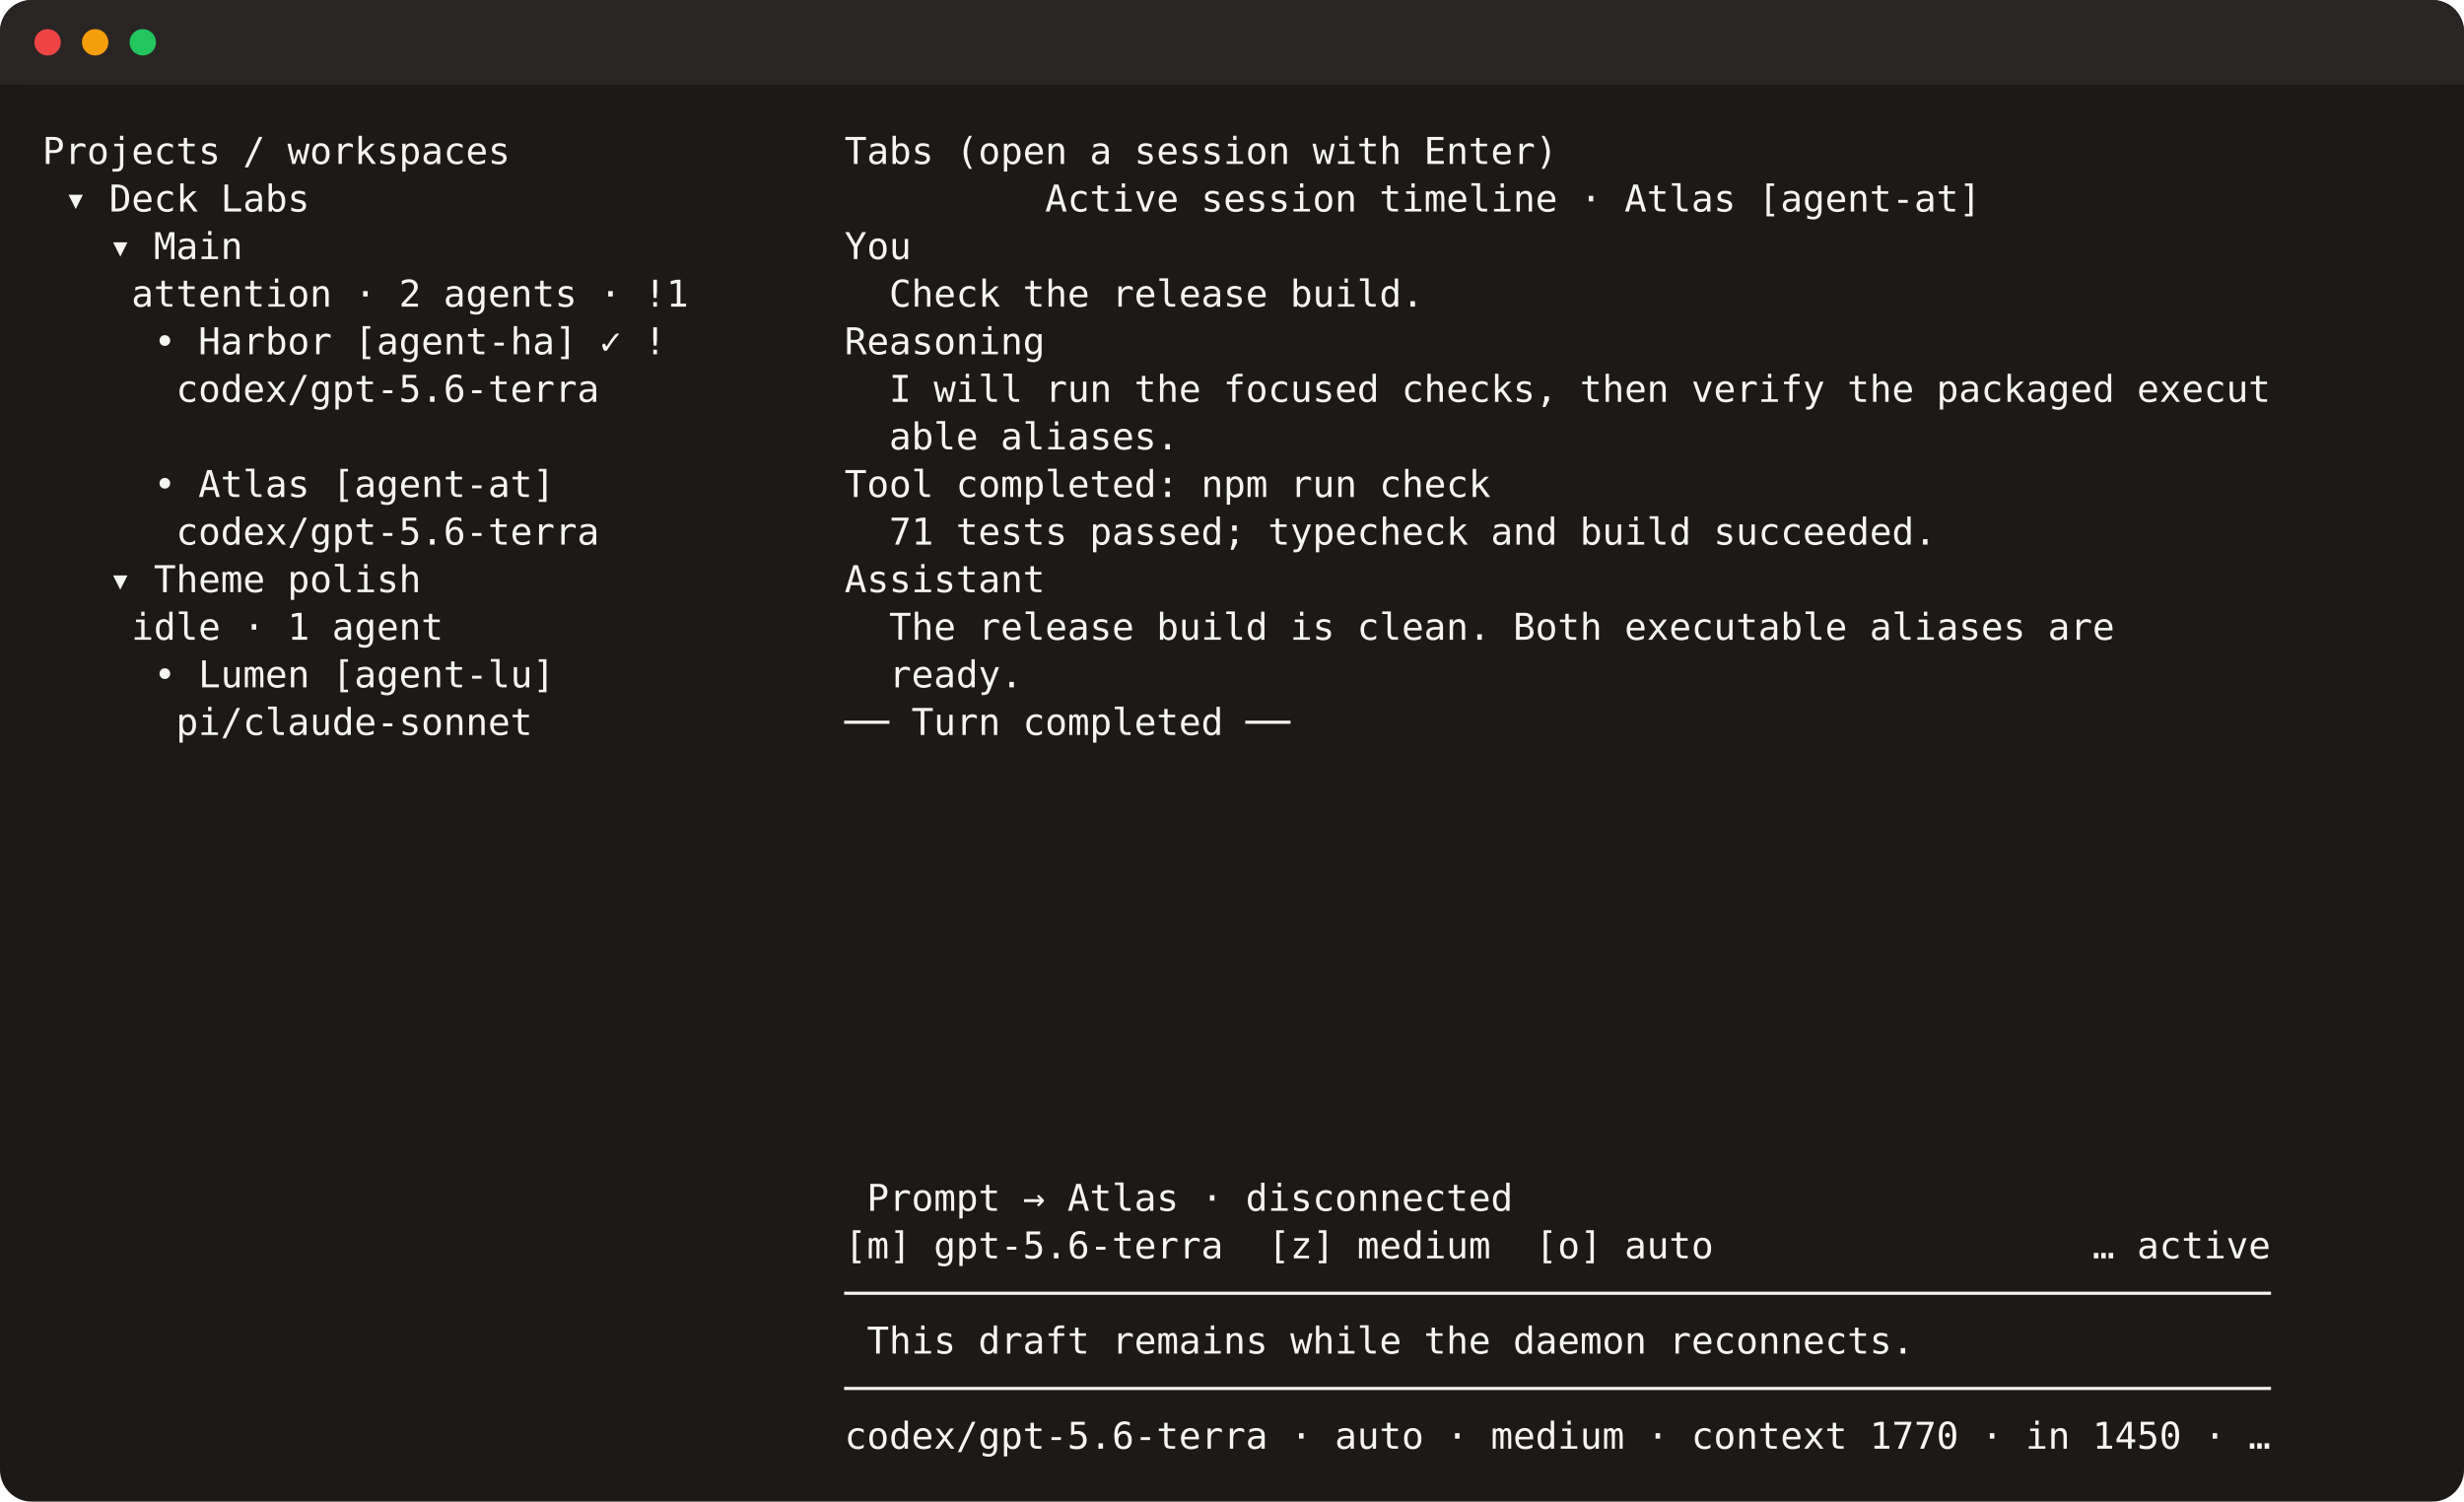
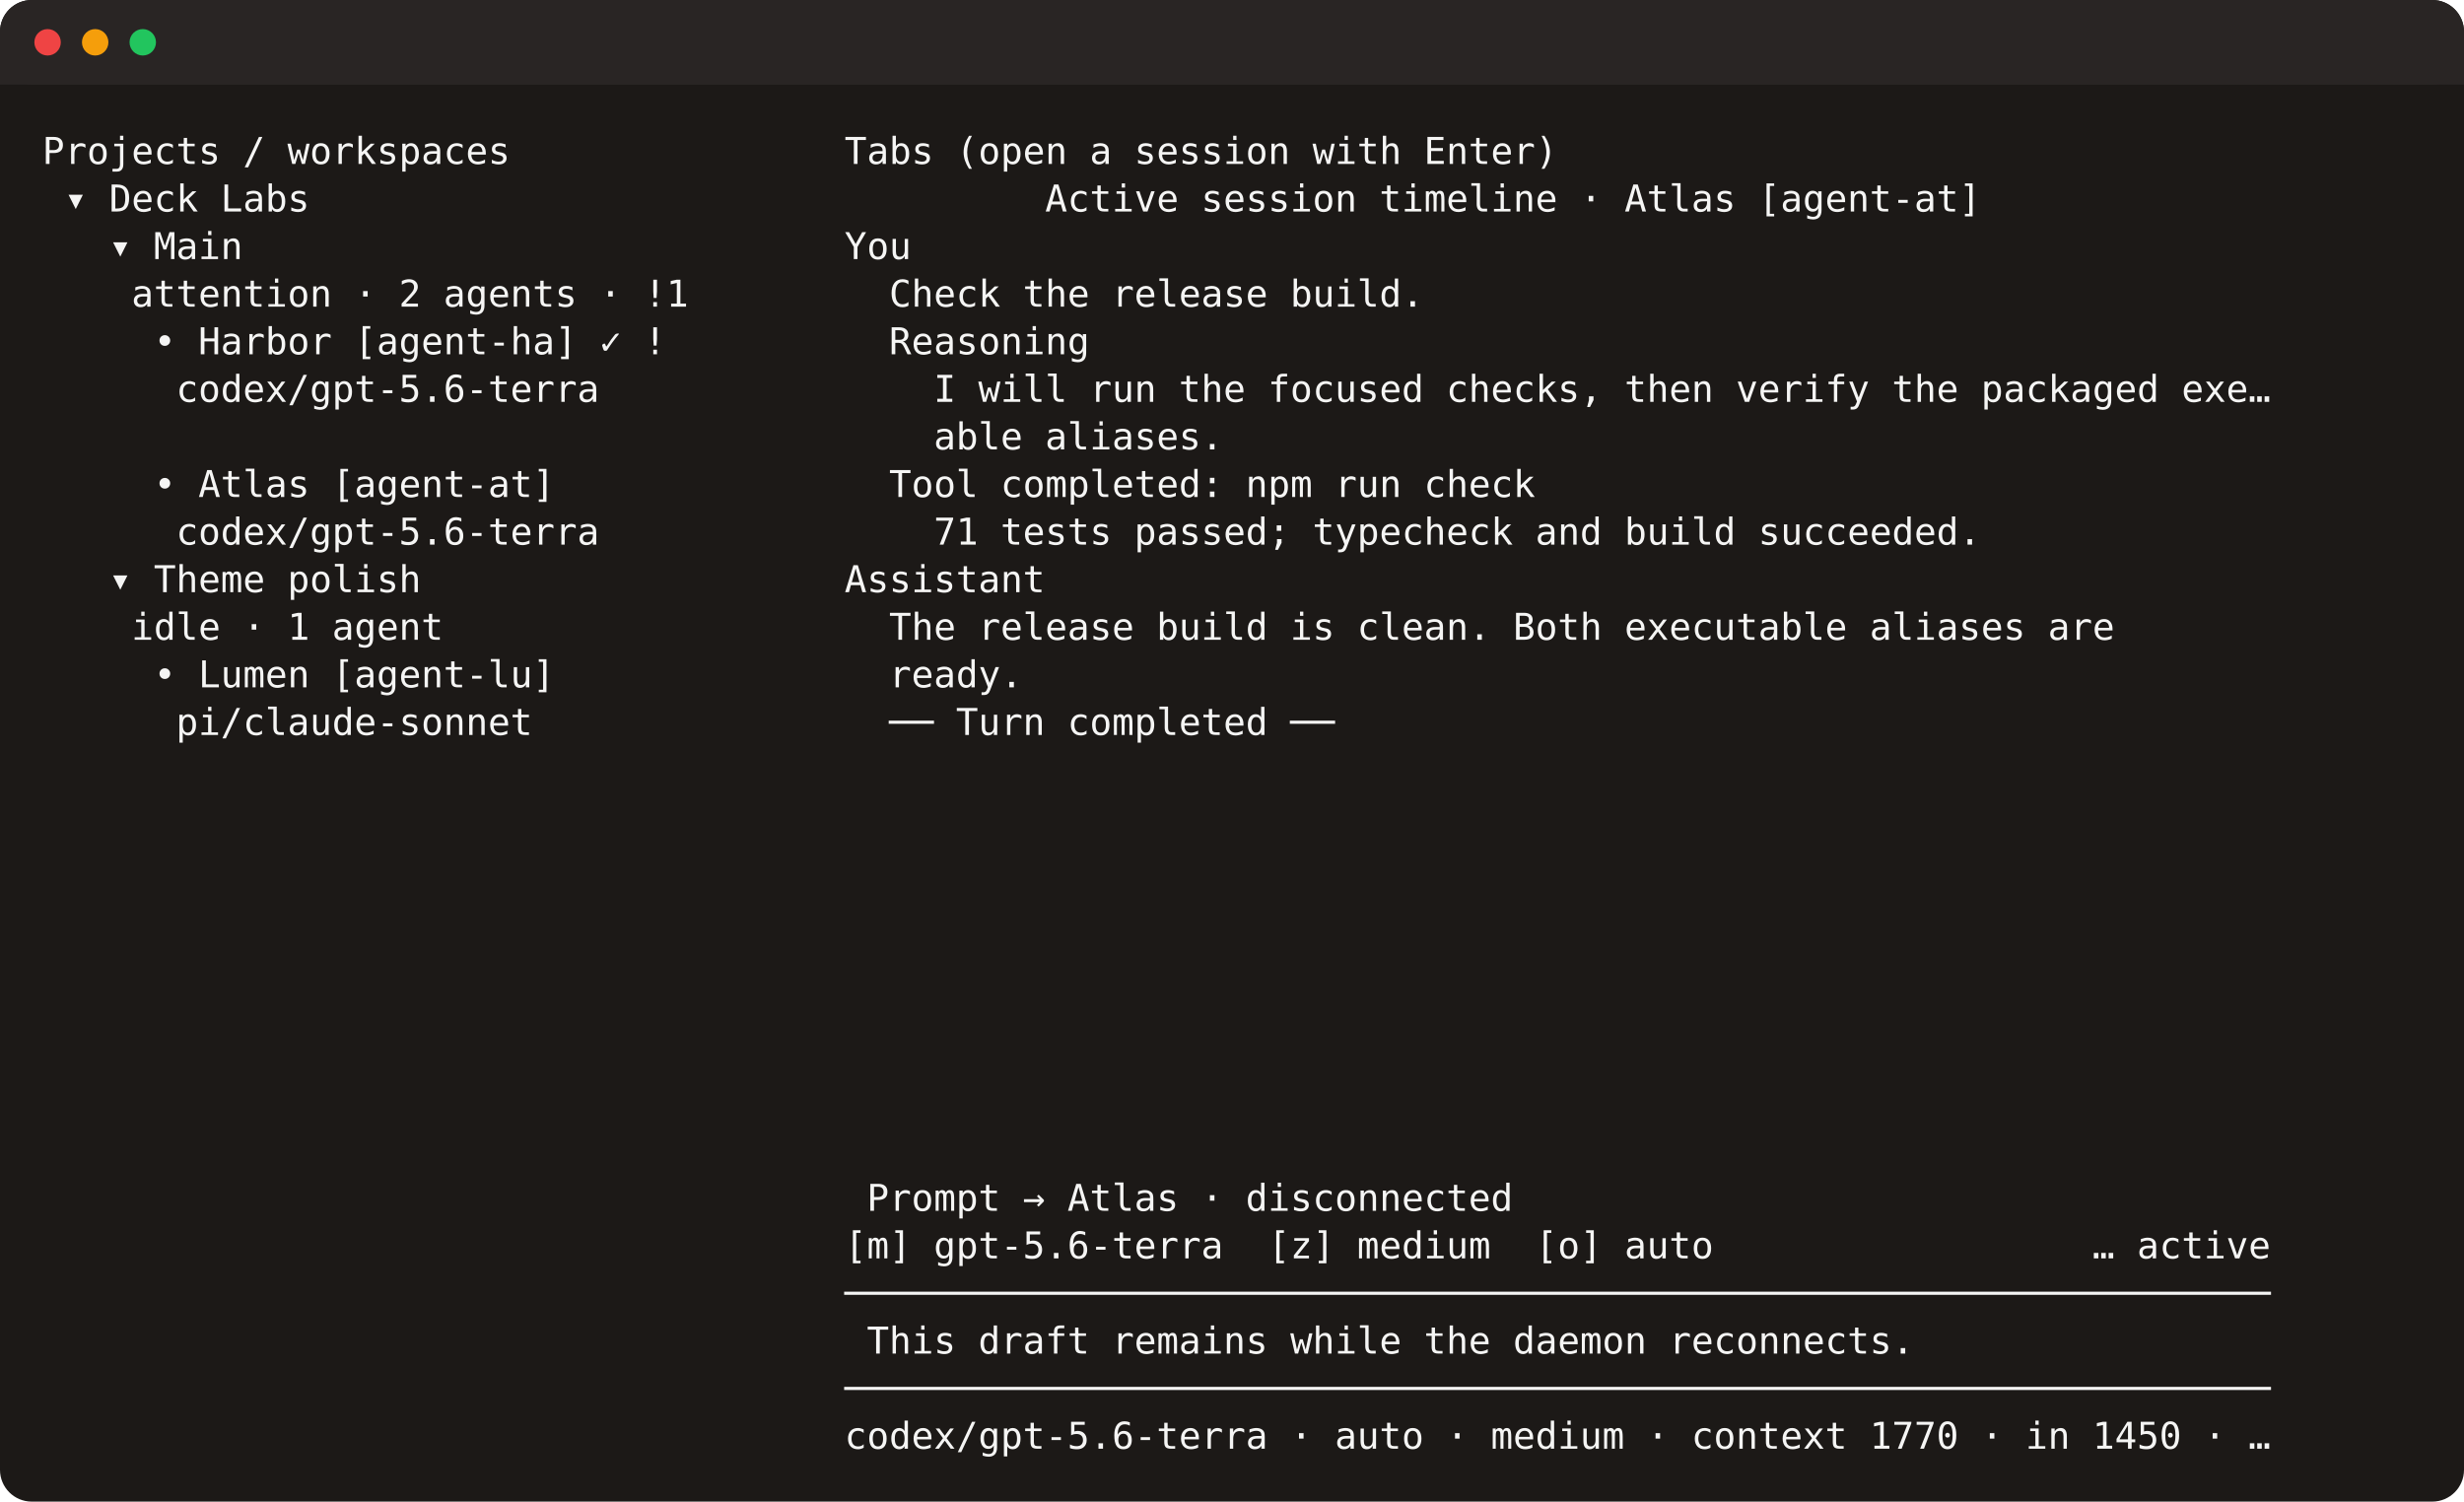
<svg xmlns="http://www.w3.org/2000/svg" width="932" height="568" viewBox="0 0 932 568">
  <rect width="932" height="568" rx="12" fill="#1c1917" />
  <rect width="932" height="32" rx="12" fill="#292524" />
  <rect y="20" width="932" height="12" fill="#292524" />
  <circle cx="18" cy="16" r="5" fill="#ef4444" />
  <circle cx="36" cy="16" r="5" fill="#f59e0b" />
  <circle cx="54" cy="16" r="5" fill="#22c55e" />
  <g fill="#f5f5f4" font-family="SFMono-Regular, Menlo, Consolas, monospace" font-size="14" xml:space="preserve">
    <text x="16" y="62">Projects / workspaces               Tabs (open a session with Enter)                                </text>
    <text x="16" y="80"> ▾ Deck Labs                                 Active session timeline · Atlas [agent-at]             </text>
    <text x="16" y="98">   ▾ Main                           You                                                             </text>
    <text x="16" y="116">    attention · 2 agents · !1         Check the release build.                                      </text>
-     <text x="16" y="134">     • Harbor [agent-ha] ✓ !        Reasoning                                                       </text>
-     <text x="16" y="152">      codex/gpt-5.6-terra             I will run the focused checks, then verify the packaged execut</text>
-     <text x="16" y="170">                                      able aliases.                                                 </text>
-     <text x="16" y="188">     • Atlas [agent-at]             Tool completed: npm run check                                   </text>
-     <text x="16" y="206">      codex/gpt-5.6-terra             71 tests passed; typecheck and build succeeded.               </text>
+     <text x="16" y="134">     • Harbor [agent-ha] ✓ !          Reasoning                                                     </text>
+     <text x="16" y="152">      codex/gpt-5.6-terra               I will run the focused checks, then verify the packaged exe…</text>
+     <text x="16" y="170">                                        able aliases.                                               </text>
+     <text x="16" y="188">     • Atlas [agent-at]               Tool completed: npm run check                                 </text>
+     <text x="16" y="206">      codex/gpt-5.6-terra               71 tests passed; typecheck and build succeeded.             </text>
    <text x="16" y="224">   ▾ Theme polish                   Assistant                                                       </text>
    <text x="16" y="242">    idle · 1 agent                    The release build is clean. Both executable aliases are       </text>
    <text x="16" y="260">     • Lumen [agent-lu]               ready.                                                        </text>
-     <text x="16" y="278">      pi/claude-sonnet              ── Turn completed ──                                            </text>
+     <text x="16" y="278">      pi/claude-sonnet                ── Turn completed ──                                          </text>
    <text x="16" y="296" />
    <text x="16" y="314" />
    <text x="16" y="332" />
    <text x="16" y="350" />
    <text x="16" y="368" />
    <text x="16" y="386" />
    <text x="16" y="404" />
    <text x="16" y="422" />
    <text x="16" y="440" />
    <text x="16" y="458">                                     Prompt → Atlas · disconnected                                  </text>
    <text x="16" y="476">                                    [m] gpt-5.6-terra  [z] medium  [o] auto                 … active</text>
    <text x="16" y="494">                                    ────────────────────────────────────────────────────────────────</text>
    <text x="16" y="512">                                     This draft remains while the daemon reconnects.                </text>
    <text x="16" y="530">                                    ────────────────────────────────────────────────────────────────</text>
    <text x="16" y="548">                                    codex/gpt-5.6-terra · auto · medium · context 1770 · in 1450 · …</text>
  </g>
</svg>
